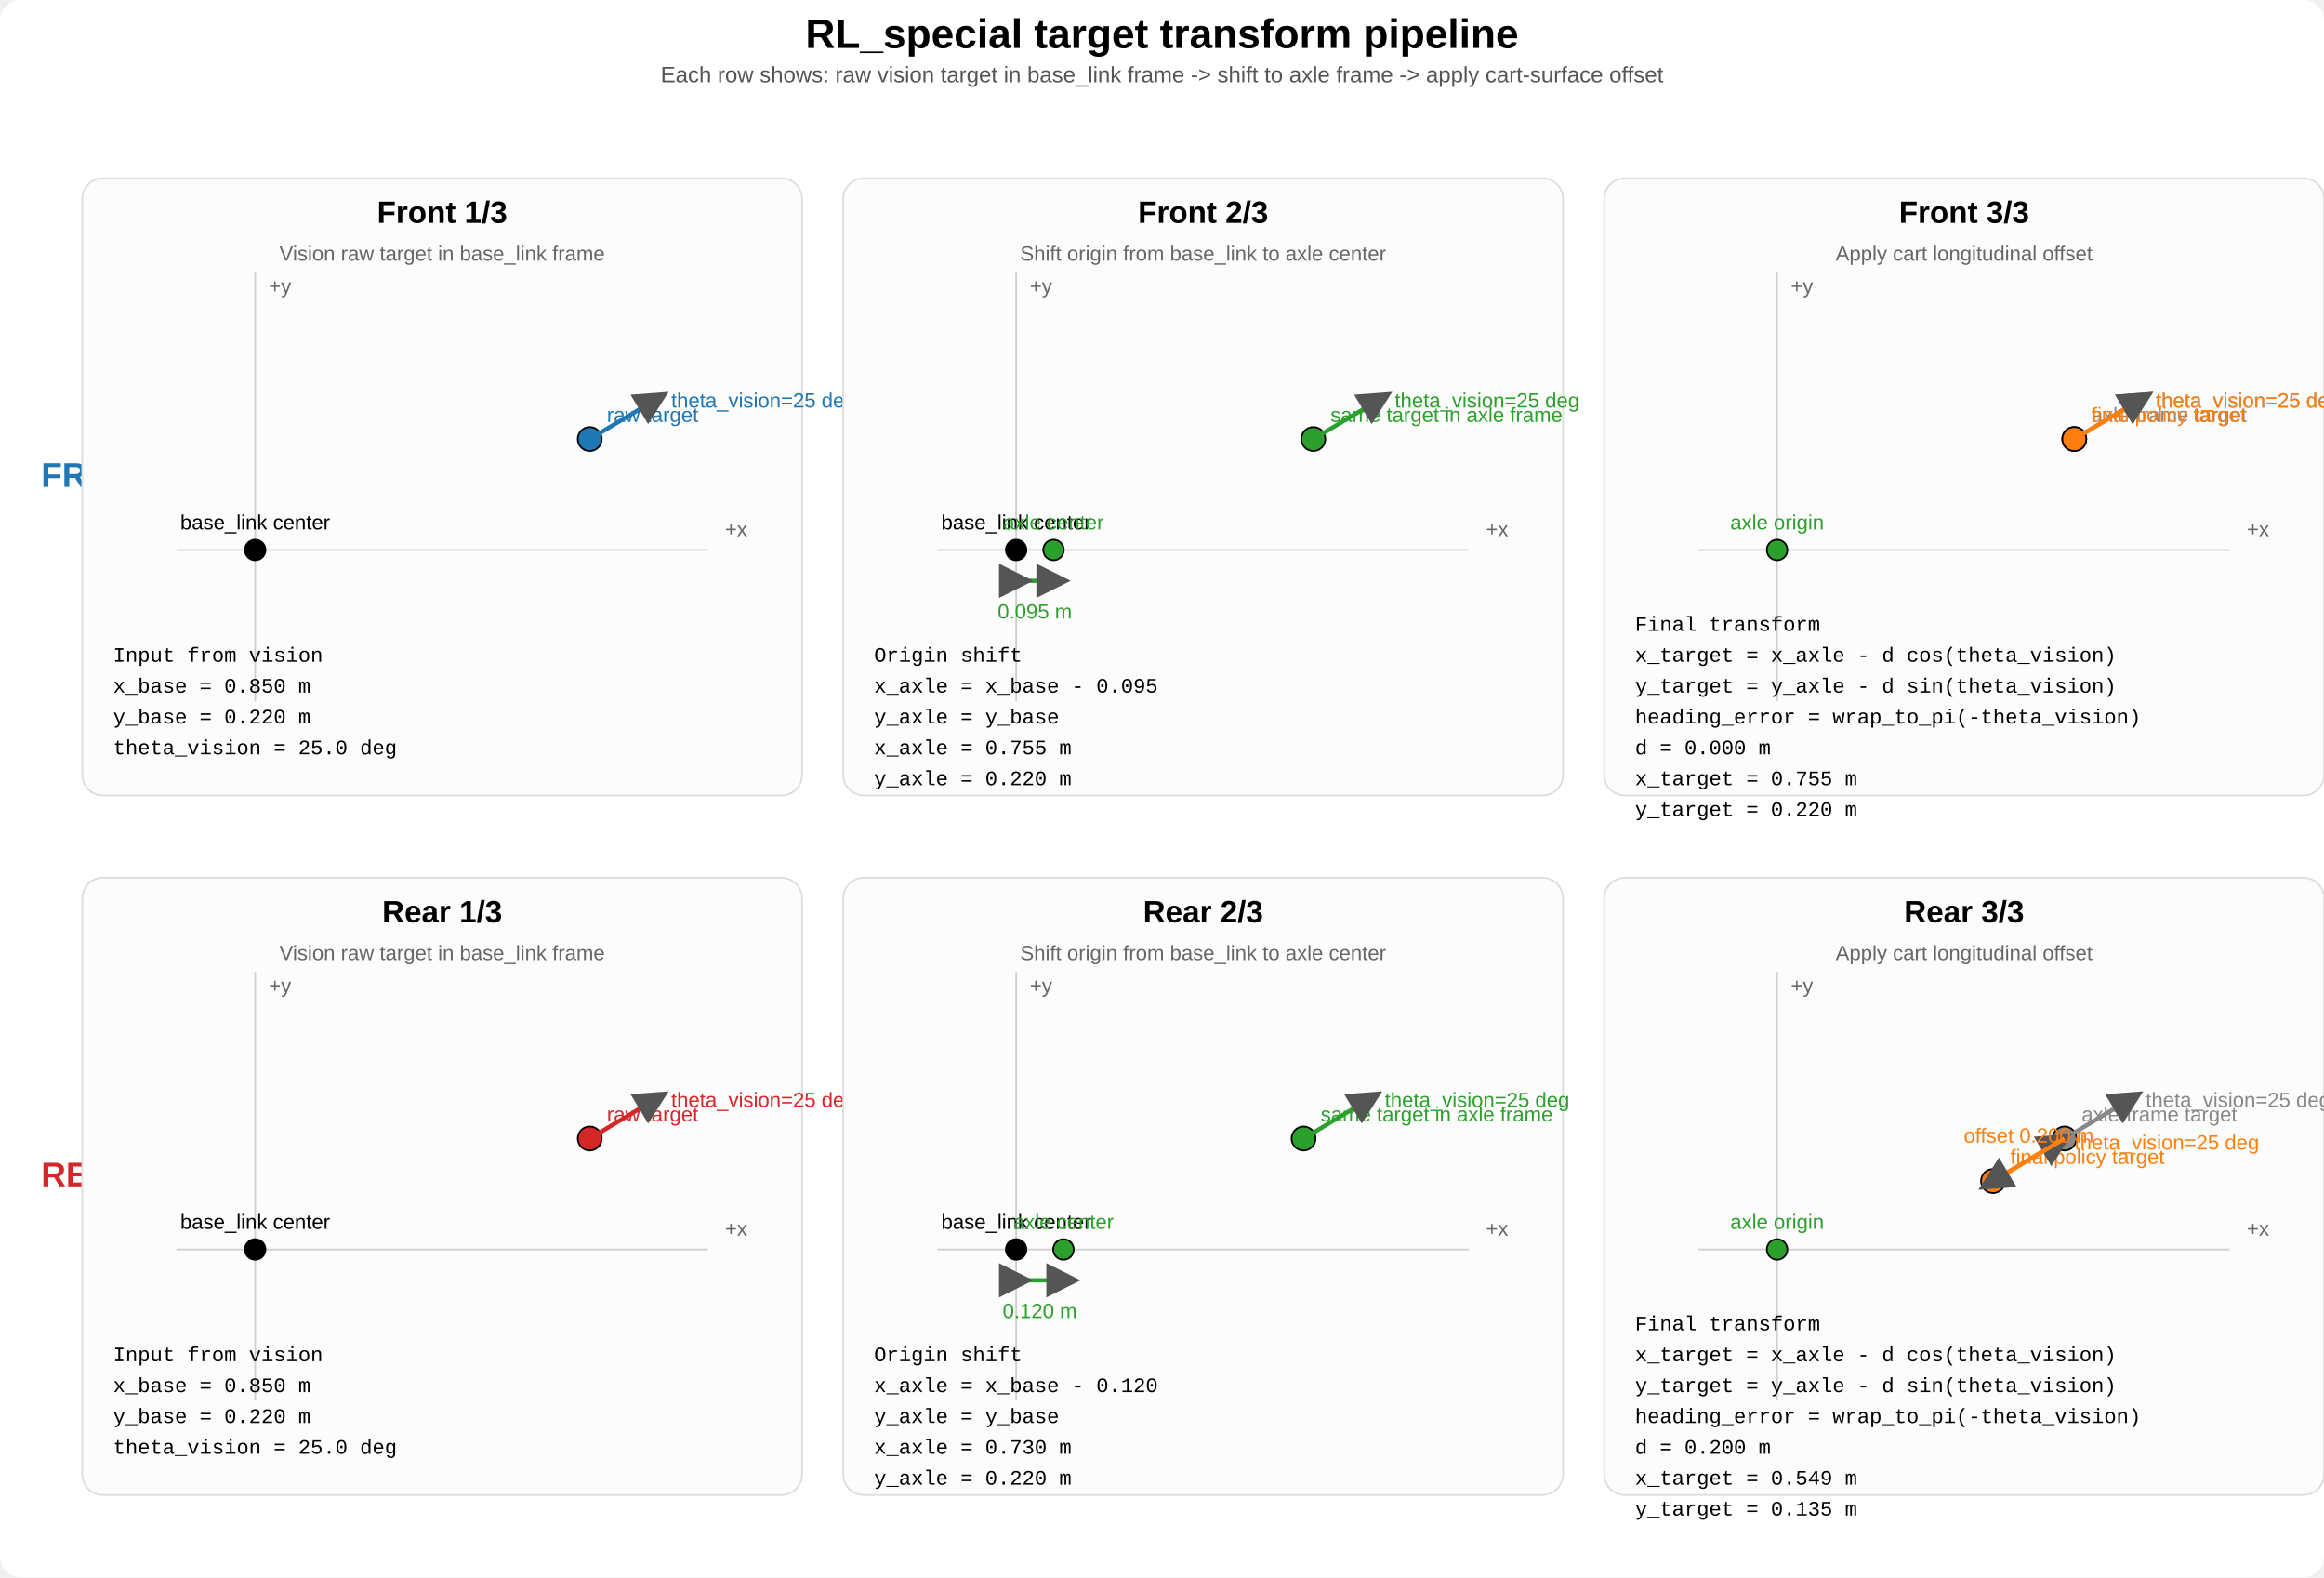
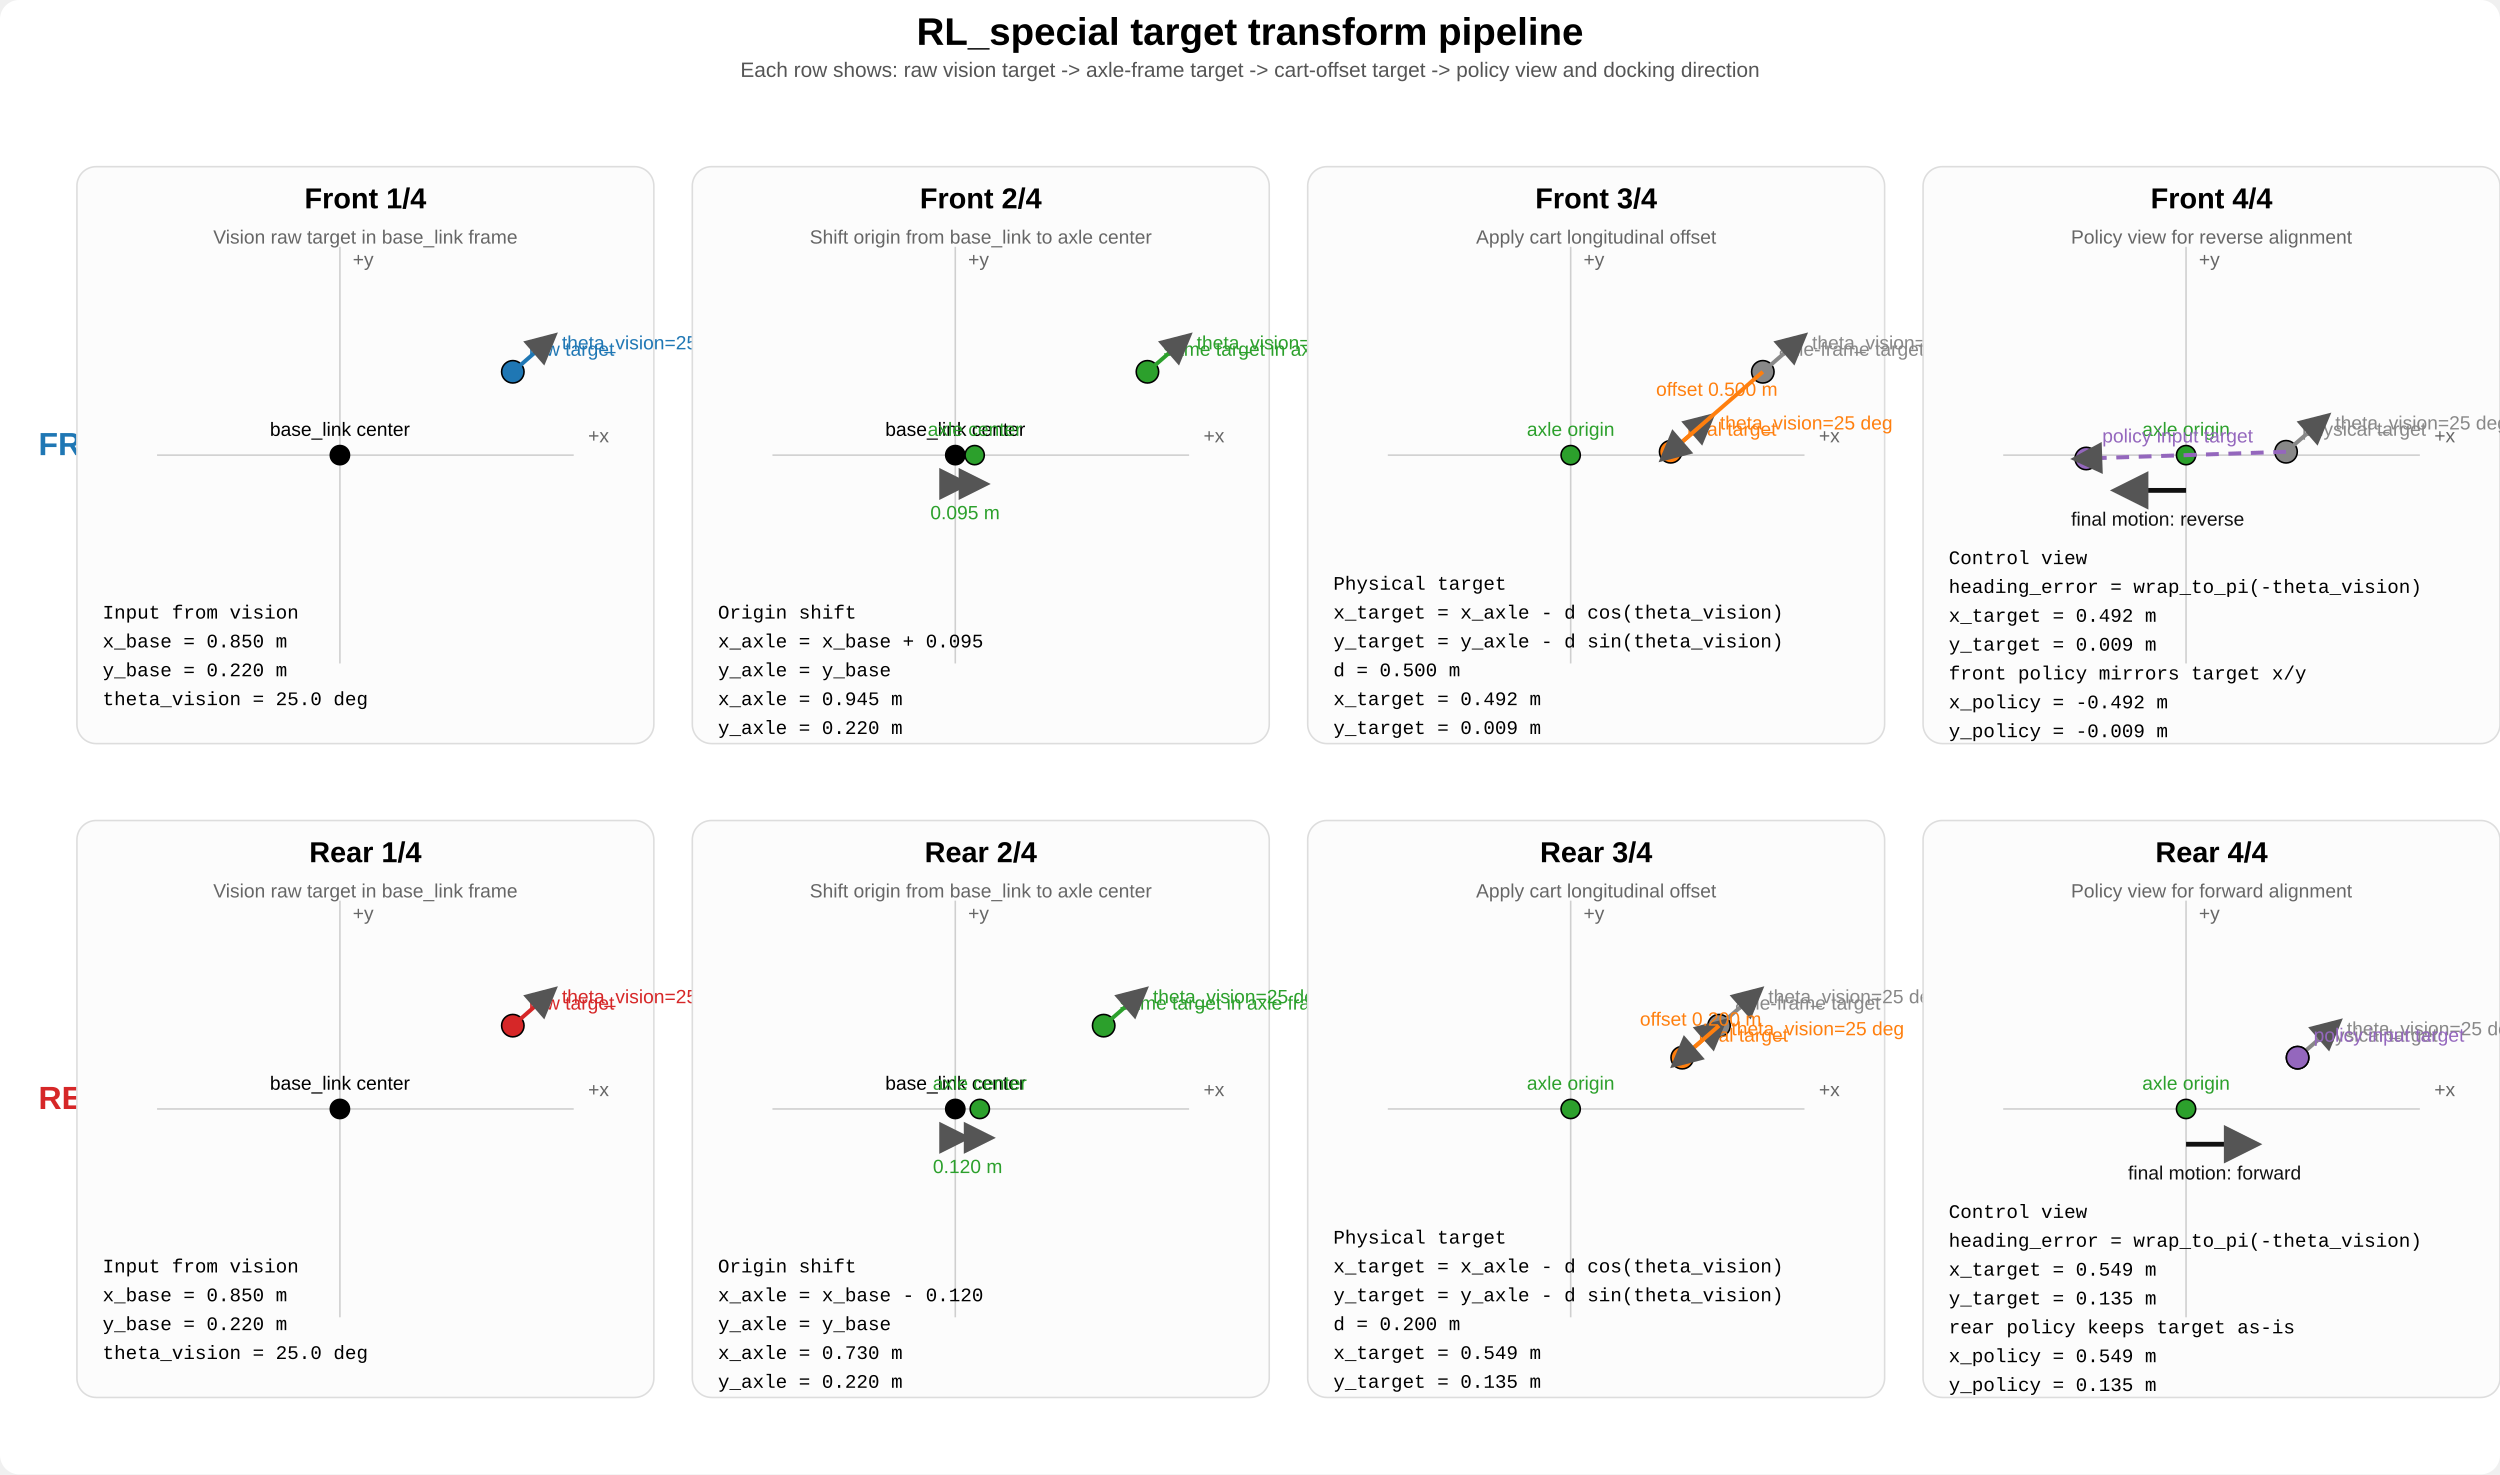
- <svg xmlns="http://www.w3.org/2000/svg" width="1356" height="920" viewBox="0 0 1356 920">
+ <svg xmlns="http://www.w3.org/2000/svg" width="1560" height="920" viewBox="0 0 1560 920">
  <defs>
    <marker id="arrow" markerWidth="8" markerHeight="8" refX="4" refY="4" orient="auto" markerUnits="strokeWidth">
      <path d="M 0 0 L 8 4 L 0 8 z" fill="#555555" />
    </marker>
  </defs>
-   <rect x="0.0" y="0.0" width="1356.0" height="920.0" rx="12" ry="12" fill="#ffffff" stroke="#ffffff" stroke-width="0" />
-   <text x="678.0" y="28.0" font-size="24" fill="#000" text-anchor="middle" font-weight="bold" font-family="Arial">RL_special target transform pipeline</text>
-   <text x="678.0" y="48.0" font-size="13" fill="#555555" text-anchor="middle" font-weight="normal" font-family="Arial">Each row shows: raw vision target in base_link frame -&gt; shift to axle frame -&gt; apply cart-surface offset</text>
+   <rect x="0.0" y="0.0" width="1560.0" height="920.0" rx="12" ry="12" fill="#ffffff" stroke="#ffffff" stroke-width="0" />
+   <text x="780.0" y="28.0" font-size="24" fill="#000" text-anchor="middle" font-weight="bold" font-family="Arial">RL_special target transform pipeline</text>
+   <text x="780.0" y="48.0" font-size="13" fill="#555555" text-anchor="middle" font-weight="normal" font-family="Arial">Each row shows: raw vision target -&gt; axle-frame target -&gt; cart-offset target -&gt; policy view and docking direction</text>
  <text x="24.0" y="284.0" font-size="20" fill="#1f77b4" text-anchor="start" font-weight="bold" font-family="Arial">FRONT</text>
-   <rect x="48.0" y="104.0" width="420.0" height="360.0" rx="12" ry="12" fill="#fcfcfc" stroke="#dddddd" stroke-width="1" />
-   <text x="258.0" y="130.0" font-size="18" fill="#000" text-anchor="middle" font-weight="bold" font-family="Arial">Front 1/3</text>
-   <text x="258.0" y="152.0" font-size="12" fill="#666666" text-anchor="middle" font-weight="normal" font-family="Arial">Vision raw target in base_link frame</text>
-   <line x1="103.0" y1="320.8" x2="413.0" y2="320.8" stroke="#cfcfcf" stroke-width="1" fill="none" />
-   <line x1="148.9" y1="159.0" x2="148.9" y2="409.0" stroke="#cfcfcf" stroke-width="1" fill="none" />
-   <text x="436.0" y="312.8" font-size="12" fill="#666666" text-anchor="end" font-weight="normal" font-family="Arial">+x</text>
-   <text x="156.9" y="171.0" font-size="12" fill="#666666" text-anchor="start" font-weight="normal" font-family="Arial">+y</text>
-   <circle cx="148.9" cy="320.8" r="6" fill="#000000" stroke="#000" stroke-width="1" />
-   <text x="148.9" y="308.8" font-size="12" fill="#000" text-anchor="middle" font-weight="normal" font-family="Arial">base_link center</text>
-   <circle cx="344.1" cy="256.1" r="7" fill="#1f77b4" stroke="#000" stroke-width="1" />
-   <text x="354.1" y="246.1" font-size="12" fill="#1f77b4" text-anchor="start" font-weight="normal" font-family="Arial">raw target</text>
-   <line x1="344.1" y1="256.1" x2="381.6" y2="233.7" stroke="#1f77b4" stroke-width="2.5" fill="none" marker-end="url(#arrow)" />
-   <text x="391.6" y="237.7" font-size="12" fill="#1f77b4" text-anchor="start" font-weight="normal" font-family="Arial">theta_vision=25 deg</text>
-   <text x="66.0" y="386.0" font-size="12" fill="#000" font-family="Courier New" xml:space="preserve">
-     <tspan x="66.0" dy="0">Input from vision</tspan>
-     <tspan x="66.0" dy="18">x_base = 0.850 m</tspan>
-     <tspan x="66.0" dy="18">y_base = 0.220 m</tspan>
-     <tspan x="66.0" dy="18">theta_vision = 25.0 deg</tspan>
-   </text>
-   <rect x="492.0" y="104.0" width="420.0" height="360.0" rx="12" ry="12" fill="#fcfcfc" stroke="#dddddd" stroke-width="1" />
-   <text x="702.0" y="130.0" font-size="18" fill="#000" text-anchor="middle" font-weight="bold" font-family="Arial">Front 2/3</text>
-   <text x="702.0" y="152.0" font-size="12" fill="#666666" text-anchor="middle" font-weight="normal" font-family="Arial">Shift origin from base_link to axle center</text>
-   <line x1="547.0" y1="320.8" x2="857.0" y2="320.8" stroke="#cfcfcf" stroke-width="1" fill="none" />
-   <line x1="592.9" y1="159.0" x2="592.9" y2="409.0" stroke="#cfcfcf" stroke-width="1" fill="none" />
-   <text x="880.0" y="312.8" font-size="12" fill="#666666" text-anchor="end" font-weight="normal" font-family="Arial">+x</text>
-   <text x="600.9" y="171.0" font-size="12" fill="#666666" text-anchor="start" font-weight="normal" font-family="Arial">+y</text>
-   <circle cx="592.9" cy="320.8" r="6" fill="#000000" stroke="#000" stroke-width="1" />
-   <text x="592.9" y="308.8" font-size="12" fill="#000" text-anchor="middle" font-weight="normal" font-family="Arial">base_link center</text>
-   <circle cx="614.7" cy="320.8" r="6" fill="#2ca02c" stroke="#000" stroke-width="1" />
-   <text x="614.7" y="308.8" font-size="12" fill="#2ca02c" text-anchor="middle" font-weight="normal" font-family="Arial">axle center</text>
-   <line x1="592.9" y1="338.8" x2="614.7" y2="338.8" stroke="#2ca02c" stroke-width="2.5" fill="none" marker-end="url(#arrow)" marker-start="url(#arrow)" />
-   <text x="603.8" y="360.8" font-size="12" fill="#2ca02c" text-anchor="middle" font-weight="normal" font-family="Arial">0.095 m</text>
-   <circle cx="766.3" cy="256.1" r="7" fill="#2ca02c" stroke="#000" stroke-width="1" />
-   <text x="776.3" y="246.1" font-size="12" fill="#2ca02c" text-anchor="start" font-weight="normal" font-family="Arial">same target in axle frame</text>
-   <line x1="766.3" y1="256.1" x2="803.8" y2="233.7" stroke="#2ca02c" stroke-width="2.5" fill="none" marker-end="url(#arrow)" />
-   <text x="813.8" y="237.7" font-size="12" fill="#2ca02c" text-anchor="start" font-weight="normal" font-family="Arial">theta_vision=25 deg</text>
-   <text x="510.0" y="386.0" font-size="12" fill="#000" font-family="Courier New" xml:space="preserve">
-     <tspan x="510.0" dy="0">Origin shift</tspan>
-     <tspan x="510.0" dy="18">x_axle = x_base - 0.095</tspan>
-     <tspan x="510.0" dy="18">y_axle = y_base</tspan>
-     <tspan x="510.0" dy="18">x_axle = 0.755 m</tspan>
-     <tspan x="510.0" dy="18">y_axle = 0.220 m</tspan>
-   </text>
-   <rect x="936.0" y="104.0" width="420.0" height="360.0" rx="12" ry="12" fill="#fcfcfc" stroke="#dddddd" stroke-width="1" />
-   <text x="1146.0" y="130.0" font-size="18" fill="#000" text-anchor="middle" font-weight="bold" font-family="Arial">Front 3/3</text>
-   <text x="1146.0" y="152.0" font-size="12" fill="#666666" text-anchor="middle" font-weight="normal" font-family="Arial">Apply cart longitudinal offset</text>
-   <line x1="991.0" y1="320.8" x2="1301.0" y2="320.8" stroke="#cfcfcf" stroke-width="1" fill="none" />
-   <line x1="1036.9" y1="159.0" x2="1036.9" y2="409.0" stroke="#cfcfcf" stroke-width="1" fill="none" />
-   <text x="1324.0" y="312.8" font-size="12" fill="#666666" text-anchor="end" font-weight="normal" font-family="Arial">+x</text>
-   <text x="1044.9" y="171.0" font-size="12" fill="#666666" text-anchor="start" font-weight="normal" font-family="Arial">+y</text>
-   <circle cx="1036.9" cy="320.8" r="6" fill="#2ca02c" stroke="#000" stroke-width="1" />
-   <text x="1036.9" y="308.8" font-size="12" fill="#2ca02c" text-anchor="middle" font-weight="normal" font-family="Arial">axle origin</text>
-   <circle cx="1210.3" cy="256.1" r="7" fill="#888888" stroke="#000" stroke-width="1" />
-   <text x="1220.3" y="246.1" font-size="12" fill="#888888" text-anchor="start" font-weight="normal" font-family="Arial">axle-frame target</text>
-   <line x1="1210.3" y1="256.1" x2="1247.8" y2="233.7" stroke="#888888" stroke-width="2.5" fill="none" marker-end="url(#arrow)" />
-   <text x="1257.8" y="237.7" font-size="12" fill="#888888" text-anchor="start" font-weight="normal" font-family="Arial">theta_vision=25 deg</text>
-   <circle cx="1210.3" cy="256.1" r="7" fill="#ff7f0e" stroke="#000" stroke-width="1" />
-   <text x="1220.3" y="246.1" font-size="12" fill="#ff7f0e" text-anchor="start" font-weight="normal" font-family="Arial">final policy target</text>
-   <line x1="1210.3" y1="256.1" x2="1247.8" y2="233.7" stroke="#ff7f0e" stroke-width="2.5" fill="none" marker-end="url(#arrow)" />
-   <text x="1257.8" y="237.7" font-size="12" fill="#ff7f0e" text-anchor="start" font-weight="normal" font-family="Arial">theta_vision=25 deg</text>
-   <text x="954.0" y="368.0" font-size="12" fill="#000" font-family="Courier New" xml:space="preserve">
-     <tspan x="954.0" dy="0">Final transform</tspan>
-     <tspan x="954.0" dy="18">x_target = x_axle - d cos(theta_vision)</tspan>
-     <tspan x="954.0" dy="18">y_target = y_axle - d sin(theta_vision)</tspan>
-     <tspan x="954.0" dy="18">heading_error = wrap_to_pi(-theta_vision)</tspan>
-     <tspan x="954.0" dy="18">d = 0.000 m</tspan>
-     <tspan x="954.0" dy="18">x_target = 0.755 m</tspan>
-     <tspan x="954.0" dy="18">y_target = 0.220 m</tspan>
+   <rect x="48.0" y="104.0" width="360.0" height="360.0" rx="12" ry="12" fill="#fcfcfc" stroke="#dddddd" stroke-width="1" />
+   <text x="228.0" y="130.0" font-size="18" fill="#000" text-anchor="middle" font-weight="bold" font-family="Arial">Front 1/4</text>
+   <text x="228.0" y="152.0" font-size="12" fill="#666666" text-anchor="middle" font-weight="normal" font-family="Arial">Vision raw target in base_link frame</text>
+   <line x1="98.0" y1="284.0" x2="358.0" y2="284.0" stroke="#cfcfcf" stroke-width="1" fill="none" />
+   <line x1="212.1" y1="154.0" x2="212.1" y2="414.0" stroke="#cfcfcf" stroke-width="1" fill="none" />
+   <text x="380.0" y="276.0" font-size="12" fill="#666666" text-anchor="end" font-weight="normal" font-family="Arial">+x</text>
+   <text x="220.1" y="166.0" font-size="12" fill="#666666" text-anchor="start" font-weight="normal" font-family="Arial">+y</text>
+   <circle cx="212.1" cy="284.0" r="6" fill="#000000" stroke="#000" stroke-width="1" />
+   <text x="212.1" y="272.0" font-size="12" fill="#000" text-anchor="middle" font-weight="normal" font-family="Arial">base_link center</text>
+   <circle cx="320.0" cy="232.0" r="7" fill="#1f77b4" stroke="#000" stroke-width="1" />
+   <text x="330.0" y="222.0" font-size="12" fill="#1f77b4" text-anchor="start" font-weight="normal" font-family="Arial">raw target</text>
+   <line x1="320.0" y1="232.0" x2="340.6" y2="214.0" stroke="#1f77b4" stroke-width="2.5" fill="none" marker-end="url(#arrow)" />
+   <text x="350.6" y="218.0" font-size="12" fill="#1f77b4" text-anchor="start" font-weight="normal" font-family="Arial">theta_vision=25 deg</text>
+   <text x="64.0" y="386.0" font-size="12" fill="#000" font-family="Courier New" xml:space="preserve">
+     <tspan x="64.0" dy="0">Input from vision</tspan>
+     <tspan x="64.0" dy="18">x_base = 0.850 m</tspan>
+     <tspan x="64.0" dy="18">y_base = 0.220 m</tspan>
+     <tspan x="64.0" dy="18">theta_vision = 25.0 deg</tspan>
+   </text>
+   <rect x="432.0" y="104.0" width="360.0" height="360.0" rx="12" ry="12" fill="#fcfcfc" stroke="#dddddd" stroke-width="1" />
+   <text x="612.0" y="130.0" font-size="18" fill="#000" text-anchor="middle" font-weight="bold" font-family="Arial">Front 2/4</text>
+   <text x="612.0" y="152.0" font-size="12" fill="#666666" text-anchor="middle" font-weight="normal" font-family="Arial">Shift origin from base_link to axle center</text>
+   <line x1="482.0" y1="284.0" x2="742.0" y2="284.0" stroke="#cfcfcf" stroke-width="1" fill="none" />
+   <line x1="596.1" y1="154.0" x2="596.1" y2="414.0" stroke="#cfcfcf" stroke-width="1" fill="none" />
+   <text x="764.0" y="276.0" font-size="12" fill="#666666" text-anchor="end" font-weight="normal" font-family="Arial">+x</text>
+   <text x="604.1" y="166.0" font-size="12" fill="#666666" text-anchor="start" font-weight="normal" font-family="Arial">+y</text>
+   <circle cx="596.1" cy="284.0" r="6" fill="#000000" stroke="#000" stroke-width="1" />
+   <text x="596.1" y="272.0" font-size="12" fill="#000" text-anchor="middle" font-weight="normal" font-family="Arial">base_link center</text>
+   <circle cx="608.2" cy="284.0" r="6" fill="#2ca02c" stroke="#000" stroke-width="1" />
+   <text x="608.2" y="272.0" font-size="12" fill="#2ca02c" text-anchor="middle" font-weight="normal" font-family="Arial">axle center</text>
+   <line x1="596.1" y1="302.0" x2="608.2" y2="302.0" stroke="#2ca02c" stroke-width="2.5" fill="none" marker-end="url(#arrow)" marker-start="url(#arrow)" />
+   <text x="602.2" y="324.0" font-size="12" fill="#2ca02c" text-anchor="middle" font-weight="normal" font-family="Arial">0.095 m</text>
+   <circle cx="716.0" cy="232.0" r="7" fill="#2ca02c" stroke="#000" stroke-width="1" />
+   <text x="726.0" y="222.0" font-size="12" fill="#2ca02c" text-anchor="start" font-weight="normal" font-family="Arial">same target in axle frame</text>
+   <line x1="716.0" y1="232.0" x2="736.7" y2="214.0" stroke="#2ca02c" stroke-width="2.5" fill="none" marker-end="url(#arrow)" />
+   <text x="746.7" y="218.0" font-size="12" fill="#2ca02c" text-anchor="start" font-weight="normal" font-family="Arial">theta_vision=25 deg</text>
+   <text x="448.0" y="386.0" font-size="12" fill="#000" font-family="Courier New" xml:space="preserve">
+     <tspan x="448.0" dy="0">Origin shift</tspan>
+     <tspan x="448.0" dy="18">x_axle = x_base + 0.095</tspan>
+     <tspan x="448.0" dy="18">y_axle = y_base</tspan>
+     <tspan x="448.0" dy="18">x_axle = 0.945 m</tspan>
+     <tspan x="448.0" dy="18">y_axle = 0.220 m</tspan>
+   </text>
+   <rect x="816.0" y="104.0" width="360.0" height="360.0" rx="12" ry="12" fill="#fcfcfc" stroke="#dddddd" stroke-width="1" />
+   <text x="996.0" y="130.0" font-size="18" fill="#000" text-anchor="middle" font-weight="bold" font-family="Arial">Front 3/4</text>
+   <text x="996.0" y="152.0" font-size="12" fill="#666666" text-anchor="middle" font-weight="normal" font-family="Arial">Apply cart longitudinal offset</text>
+   <line x1="866.0" y1="284.0" x2="1126.0" y2="284.0" stroke="#cfcfcf" stroke-width="1" fill="none" />
+   <line x1="980.1" y1="154.0" x2="980.1" y2="414.0" stroke="#cfcfcf" stroke-width="1" fill="none" />
+   <text x="1148.0" y="276.0" font-size="12" fill="#666666" text-anchor="end" font-weight="normal" font-family="Arial">+x</text>
+   <text x="988.1" y="166.0" font-size="12" fill="#666666" text-anchor="start" font-weight="normal" font-family="Arial">+y</text>
+   <circle cx="980.1" cy="284.0" r="6" fill="#2ca02c" stroke="#000" stroke-width="1" />
+   <text x="980.1" y="272.0" font-size="12" fill="#2ca02c" text-anchor="middle" font-weight="normal" font-family="Arial">axle origin</text>
+   <circle cx="1100.0" cy="232.0" r="7" fill="#888888" stroke="#000" stroke-width="1" />
+   <text x="1110.0" y="222.0" font-size="12" fill="#888888" text-anchor="start" font-weight="normal" font-family="Arial">axle-frame target</text>
+   <line x1="1100.0" y1="232.0" x2="1120.7" y2="214.0" stroke="#888888" stroke-width="2.5" fill="none" marker-end="url(#arrow)" />
+   <text x="1130.7" y="218.0" font-size="12" fill="#888888" text-anchor="start" font-weight="normal" font-family="Arial">theta_vision=25 deg</text>
+   <circle cx="1042.5" cy="281.9" r="7" fill="#ff7f0e" stroke="#000" stroke-width="1" />
+   <text x="1052.5" y="271.9" font-size="12" fill="#ff7f0e" text-anchor="start" font-weight="normal" font-family="Arial">final target</text>
+   <line x1="1042.5" y1="281.9" x2="1063.2" y2="264.0" stroke="#ff7f0e" stroke-width="2.5" fill="none" marker-end="url(#arrow)" />
+   <text x="1073.2" y="268.0" font-size="12" fill="#ff7f0e" text-anchor="start" font-weight="normal" font-family="Arial">theta_vision=25 deg</text>
+   <line x1="1100.0" y1="232.0" x2="1042.5" y2="281.9" stroke="#ff7f0e" stroke-width="2.5" fill="none" marker-end="url(#arrow)" />
+   <text x="1071.3" y="247.0" font-size="12" fill="#ff7f0e" text-anchor="middle" font-weight="normal" font-family="Arial">offset 0.500 m</text>
+   <text x="832.0" y="368.0" font-size="12" fill="#000" font-family="Courier New" xml:space="preserve">
+     <tspan x="832.0" dy="0">Physical target</tspan>
+     <tspan x="832.0" dy="18">x_target = x_axle - d cos(theta_vision)</tspan>
+     <tspan x="832.0" dy="18">y_target = y_axle - d sin(theta_vision)</tspan>
+     <tspan x="832.0" dy="18">d = 0.500 m</tspan>
+     <tspan x="832.0" dy="18">x_target = 0.492 m</tspan>
+     <tspan x="832.0" dy="18">y_target = 0.009 m</tspan>
+   </text>
+   <rect x="1200.0" y="104.0" width="360.0" height="360.0" rx="12" ry="12" fill="#fcfcfc" stroke="#dddddd" stroke-width="1" />
+   <text x="1380.0" y="130.0" font-size="18" fill="#000" text-anchor="middle" font-weight="bold" font-family="Arial">Front 4/4</text>
+   <text x="1380.0" y="152.0" font-size="12" fill="#666666" text-anchor="middle" font-weight="normal" font-family="Arial">Policy view for reverse alignment</text>
+   <line x1="1250.0" y1="284.0" x2="1510.0" y2="284.0" stroke="#cfcfcf" stroke-width="1" fill="none" />
+   <line x1="1364.1" y1="154.0" x2="1364.1" y2="414.0" stroke="#cfcfcf" stroke-width="1" fill="none" />
+   <text x="1532.0" y="276.0" font-size="12" fill="#666666" text-anchor="end" font-weight="normal" font-family="Arial">+x</text>
+   <text x="1372.1" y="166.0" font-size="12" fill="#666666" text-anchor="start" font-weight="normal" font-family="Arial">+y</text>
+   <circle cx="1364.1" cy="284.0" r="6" fill="#2ca02c" stroke="#000" stroke-width="1" />
+   <text x="1364.1" y="272.0" font-size="12" fill="#2ca02c" text-anchor="middle" font-weight="normal" font-family="Arial">axle origin</text>
+   <circle cx="1426.5" cy="281.9" r="7" fill="#888888" stroke="#000" stroke-width="1" />
+   <text x="1436.5" y="271.9" font-size="12" fill="#888888" text-anchor="start" font-weight="normal" font-family="Arial">physical target</text>
+   <line x1="1426.5" y1="281.9" x2="1447.2" y2="264.0" stroke="#888888" stroke-width="2.5" fill="none" marker-end="url(#arrow)" />
+   <text x="1457.2" y="268.0" font-size="12" fill="#888888" text-anchor="start" font-weight="normal" font-family="Arial">theta_vision=25 deg</text>
+   <circle cx="1301.8" cy="286.1" r="7" fill="#9467bd" stroke="#000" stroke-width="1" />
+   <text x="1311.8" y="276.1" font-size="12" fill="#9467bd" text-anchor="start" font-weight="normal" font-family="Arial">policy input target</text>
+   <line x1="1426.5" y1="281.9" x2="1301.8" y2="286.1" stroke="#9467bd" stroke-width="2.5" fill="none" stroke-dasharray="8 6" marker-end="url(#arrow)" />
+   <line x1="1364.1" y1="306.0" x2="1328.6" y2="306.0" stroke="#111111" stroke-width="3" fill="none" marker-end="url(#arrow)" />
+   <text x="1346.4" y="328.0" font-size="12" fill="#111111" text-anchor="middle" font-weight="normal" font-family="Arial">final motion: reverse</text>
+   <text x="1216.0" y="352.0" font-size="12" fill="#000" font-family="Courier New" xml:space="preserve">
+     <tspan x="1216.0" dy="0">Control view</tspan>
+     <tspan x="1216.0" dy="18">heading_error = wrap_to_pi(-theta_vision)</tspan>
+     <tspan x="1216.0" dy="18">x_target = 0.492 m</tspan>
+     <tspan x="1216.0" dy="18">y_target = 0.009 m</tspan>
+     <tspan x="1216.0" dy="18">front policy mirrors target x/y</tspan>
+     <tspan x="1216.0" dy="18">x_policy = -0.492 m</tspan>
+     <tspan x="1216.0" dy="18">y_policy = -0.009 m</tspan>
  </text>
  <text x="24.0" y="692.0" font-size="20" fill="#d62728" text-anchor="start" font-weight="bold" font-family="Arial">REAR</text>
-   <rect x="48.0" y="512.0" width="420.0" height="360.0" rx="12" ry="12" fill="#fcfcfc" stroke="#dddddd" stroke-width="1" />
-   <text x="258.0" y="538.0" font-size="18" fill="#000" text-anchor="middle" font-weight="bold" font-family="Arial">Rear 1/3</text>
-   <text x="258.0" y="560.0" font-size="12" fill="#666666" text-anchor="middle" font-weight="normal" font-family="Arial">Vision raw target in base_link frame</text>
-   <line x1="103.0" y1="728.8" x2="413.0" y2="728.8" stroke="#cfcfcf" stroke-width="1" fill="none" />
-   <line x1="148.9" y1="567.0" x2="148.9" y2="817.0" stroke="#cfcfcf" stroke-width="1" fill="none" />
-   <text x="436.0" y="720.8" font-size="12" fill="#666666" text-anchor="end" font-weight="normal" font-family="Arial">+x</text>
-   <text x="156.9" y="579.0" font-size="12" fill="#666666" text-anchor="start" font-weight="normal" font-family="Arial">+y</text>
-   <circle cx="148.9" cy="728.8" r="6" fill="#000000" stroke="#000" stroke-width="1" />
-   <text x="148.9" y="716.8" font-size="12" fill="#000" text-anchor="middle" font-weight="normal" font-family="Arial">base_link center</text>
-   <circle cx="344.1" cy="664.1" r="7" fill="#d62728" stroke="#000" stroke-width="1" />
-   <text x="354.1" y="654.1" font-size="12" fill="#d62728" text-anchor="start" font-weight="normal" font-family="Arial">raw target</text>
-   <line x1="344.1" y1="664.1" x2="381.6" y2="641.7" stroke="#d62728" stroke-width="2.5" fill="none" marker-end="url(#arrow)" />
-   <text x="391.6" y="645.7" font-size="12" fill="#d62728" text-anchor="start" font-weight="normal" font-family="Arial">theta_vision=25 deg</text>
-   <text x="66.0" y="794.0" font-size="12" fill="#000" font-family="Courier New" xml:space="preserve">
-     <tspan x="66.0" dy="0">Input from vision</tspan>
-     <tspan x="66.0" dy="18">x_base = 0.850 m</tspan>
-     <tspan x="66.0" dy="18">y_base = 0.220 m</tspan>
-     <tspan x="66.0" dy="18">theta_vision = 25.0 deg</tspan>
-   </text>
-   <rect x="492.0" y="512.0" width="420.0" height="360.0" rx="12" ry="12" fill="#fcfcfc" stroke="#dddddd" stroke-width="1" />
-   <text x="702.0" y="538.0" font-size="18" fill="#000" text-anchor="middle" font-weight="bold" font-family="Arial">Rear 2/3</text>
-   <text x="702.0" y="560.0" font-size="12" fill="#666666" text-anchor="middle" font-weight="normal" font-family="Arial">Shift origin from base_link to axle center</text>
-   <line x1="547.0" y1="728.8" x2="857.0" y2="728.8" stroke="#cfcfcf" stroke-width="1" fill="none" />
-   <line x1="592.9" y1="567.0" x2="592.9" y2="817.0" stroke="#cfcfcf" stroke-width="1" fill="none" />
-   <text x="880.0" y="720.8" font-size="12" fill="#666666" text-anchor="end" font-weight="normal" font-family="Arial">+x</text>
-   <text x="600.9" y="579.0" font-size="12" fill="#666666" text-anchor="start" font-weight="normal" font-family="Arial">+y</text>
-   <circle cx="592.9" cy="728.8" r="6" fill="#000000" stroke="#000" stroke-width="1" />
-   <text x="592.9" y="716.8" font-size="12" fill="#000" text-anchor="middle" font-weight="normal" font-family="Arial">base_link center</text>
-   <circle cx="620.5" cy="728.8" r="6" fill="#2ca02c" stroke="#000" stroke-width="1" />
-   <text x="620.5" y="716.8" font-size="12" fill="#2ca02c" text-anchor="middle" font-weight="normal" font-family="Arial">axle center</text>
-   <line x1="592.9" y1="746.8" x2="620.5" y2="746.8" stroke="#2ca02c" stroke-width="2.5" fill="none" marker-end="url(#arrow)" marker-start="url(#arrow)" />
-   <text x="606.7" y="768.8" font-size="12" fill="#2ca02c" text-anchor="middle" font-weight="normal" font-family="Arial">0.120 m</text>
-   <circle cx="760.6" cy="664.1" r="7" fill="#2ca02c" stroke="#000" stroke-width="1" />
-   <text x="770.6" y="654.1" font-size="12" fill="#2ca02c" text-anchor="start" font-weight="normal" font-family="Arial">same target in axle frame</text>
-   <line x1="760.6" y1="664.1" x2="798.0" y2="641.7" stroke="#2ca02c" stroke-width="2.5" fill="none" marker-end="url(#arrow)" />
-   <text x="808.0" y="645.7" font-size="12" fill="#2ca02c" text-anchor="start" font-weight="normal" font-family="Arial">theta_vision=25 deg</text>
-   <text x="510.0" y="794.0" font-size="12" fill="#000" font-family="Courier New" xml:space="preserve">
-     <tspan x="510.0" dy="0">Origin shift</tspan>
-     <tspan x="510.0" dy="18">x_axle = x_base - 0.120</tspan>
-     <tspan x="510.0" dy="18">y_axle = y_base</tspan>
-     <tspan x="510.0" dy="18">x_axle = 0.730 m</tspan>
-     <tspan x="510.0" dy="18">y_axle = 0.220 m</tspan>
-   </text>
-   <rect x="936.0" y="512.0" width="420.0" height="360.0" rx="12" ry="12" fill="#fcfcfc" stroke="#dddddd" stroke-width="1" />
-   <text x="1146.0" y="538.0" font-size="18" fill="#000" text-anchor="middle" font-weight="bold" font-family="Arial">Rear 3/3</text>
-   <text x="1146.0" y="560.0" font-size="12" fill="#666666" text-anchor="middle" font-weight="normal" font-family="Arial">Apply cart longitudinal offset</text>
-   <line x1="991.0" y1="728.8" x2="1301.0" y2="728.8" stroke="#cfcfcf" stroke-width="1" fill="none" />
-   <line x1="1036.9" y1="567.0" x2="1036.9" y2="817.0" stroke="#cfcfcf" stroke-width="1" fill="none" />
-   <text x="1324.0" y="720.8" font-size="12" fill="#666666" text-anchor="end" font-weight="normal" font-family="Arial">+x</text>
-   <text x="1044.9" y="579.0" font-size="12" fill="#666666" text-anchor="start" font-weight="normal" font-family="Arial">+y</text>
-   <circle cx="1036.9" cy="728.8" r="6" fill="#2ca02c" stroke="#000" stroke-width="1" />
-   <text x="1036.9" y="716.8" font-size="12" fill="#2ca02c" text-anchor="middle" font-weight="normal" font-family="Arial">axle origin</text>
-   <circle cx="1204.6" cy="664.1" r="7" fill="#888888" stroke="#000" stroke-width="1" />
-   <text x="1214.6" y="654.1" font-size="12" fill="#888888" text-anchor="start" font-weight="normal" font-family="Arial">axle-frame target</text>
-   <line x1="1204.6" y1="664.1" x2="1242.0" y2="641.7" stroke="#888888" stroke-width="2.5" fill="none" marker-end="url(#arrow)" />
-   <text x="1252.0" y="645.7" font-size="12" fill="#888888" text-anchor="start" font-weight="normal" font-family="Arial">theta_vision=25 deg</text>
-   <circle cx="1162.9" cy="688.9" r="7" fill="#ff7f0e" stroke="#000" stroke-width="1" />
-   <text x="1172.9" y="678.9" font-size="12" fill="#ff7f0e" text-anchor="start" font-weight="normal" font-family="Arial">final policy target</text>
-   <line x1="1162.9" y1="688.9" x2="1200.4" y2="666.5" stroke="#ff7f0e" stroke-width="2.5" fill="none" marker-end="url(#arrow)" />
-   <text x="1210.4" y="670.5" font-size="12" fill="#ff7f0e" text-anchor="start" font-weight="normal" font-family="Arial">theta_vision=25 deg</text>
-   <line x1="1204.6" y1="664.1" x2="1162.9" y2="688.9" stroke="#ff7f0e" stroke-width="2.5" fill="none" marker-end="url(#arrow)" />
-   <text x="1183.7" y="666.5" font-size="12" fill="#ff7f0e" text-anchor="middle" font-weight="normal" font-family="Arial">offset 0.200 m</text>
-   <text x="954.0" y="776.0" font-size="12" fill="#000" font-family="Courier New" xml:space="preserve">
-     <tspan x="954.0" dy="0">Final transform</tspan>
-     <tspan x="954.0" dy="18">x_target = x_axle - d cos(theta_vision)</tspan>
-     <tspan x="954.0" dy="18">y_target = y_axle - d sin(theta_vision)</tspan>
-     <tspan x="954.0" dy="18">heading_error = wrap_to_pi(-theta_vision)</tspan>
-     <tspan x="954.0" dy="18">d = 0.200 m</tspan>
-     <tspan x="954.0" dy="18">x_target = 0.549 m</tspan>
-     <tspan x="954.0" dy="18">y_target = 0.135 m</tspan>
+   <rect x="48.0" y="512.0" width="360.0" height="360.0" rx="12" ry="12" fill="#fcfcfc" stroke="#dddddd" stroke-width="1" />
+   <text x="228.0" y="538.0" font-size="18" fill="#000" text-anchor="middle" font-weight="bold" font-family="Arial">Rear 1/4</text>
+   <text x="228.0" y="560.0" font-size="12" fill="#666666" text-anchor="middle" font-weight="normal" font-family="Arial">Vision raw target in base_link frame</text>
+   <line x1="98.0" y1="692.0" x2="358.0" y2="692.0" stroke="#cfcfcf" stroke-width="1" fill="none" />
+   <line x1="212.1" y1="562.0" x2="212.1" y2="822.0" stroke="#cfcfcf" stroke-width="1" fill="none" />
+   <text x="380.0" y="684.0" font-size="12" fill="#666666" text-anchor="end" font-weight="normal" font-family="Arial">+x</text>
+   <text x="220.1" y="574.0" font-size="12" fill="#666666" text-anchor="start" font-weight="normal" font-family="Arial">+y</text>
+   <circle cx="212.1" cy="692.0" r="6" fill="#000000" stroke="#000" stroke-width="1" />
+   <text x="212.1" y="680.0" font-size="12" fill="#000" text-anchor="middle" font-weight="normal" font-family="Arial">base_link center</text>
+   <circle cx="320.0" cy="640.0" r="7" fill="#d62728" stroke="#000" stroke-width="1" />
+   <text x="330.0" y="630.0" font-size="12" fill="#d62728" text-anchor="start" font-weight="normal" font-family="Arial">raw target</text>
+   <line x1="320.0" y1="640.0" x2="340.6" y2="622.0" stroke="#d62728" stroke-width="2.5" fill="none" marker-end="url(#arrow)" />
+   <text x="350.6" y="626.0" font-size="12" fill="#d62728" text-anchor="start" font-weight="normal" font-family="Arial">theta_vision=25 deg</text>
+   <text x="64.0" y="794.0" font-size="12" fill="#000" font-family="Courier New" xml:space="preserve">
+     <tspan x="64.0" dy="0">Input from vision</tspan>
+     <tspan x="64.0" dy="18">x_base = 0.850 m</tspan>
+     <tspan x="64.0" dy="18">y_base = 0.220 m</tspan>
+     <tspan x="64.0" dy="18">theta_vision = 25.0 deg</tspan>
+   </text>
+   <rect x="432.0" y="512.0" width="360.0" height="360.0" rx="12" ry="12" fill="#fcfcfc" stroke="#dddddd" stroke-width="1" />
+   <text x="612.0" y="538.0" font-size="18" fill="#000" text-anchor="middle" font-weight="bold" font-family="Arial">Rear 2/4</text>
+   <text x="612.0" y="560.0" font-size="12" fill="#666666" text-anchor="middle" font-weight="normal" font-family="Arial">Shift origin from base_link to axle center</text>
+   <line x1="482.0" y1="692.0" x2="742.0" y2="692.0" stroke="#cfcfcf" stroke-width="1" fill="none" />
+   <line x1="596.1" y1="562.0" x2="596.1" y2="822.0" stroke="#cfcfcf" stroke-width="1" fill="none" />
+   <text x="764.0" y="684.0" font-size="12" fill="#666666" text-anchor="end" font-weight="normal" font-family="Arial">+x</text>
+   <text x="604.1" y="574.0" font-size="12" fill="#666666" text-anchor="start" font-weight="normal" font-family="Arial">+y</text>
+   <circle cx="596.1" cy="692.0" r="6" fill="#000000" stroke="#000" stroke-width="1" />
+   <text x="596.1" y="680.0" font-size="12" fill="#000" text-anchor="middle" font-weight="normal" font-family="Arial">base_link center</text>
+   <circle cx="611.4" cy="692.0" r="6" fill="#2ca02c" stroke="#000" stroke-width="1" />
+   <text x="611.4" y="680.0" font-size="12" fill="#2ca02c" text-anchor="middle" font-weight="normal" font-family="Arial">axle center</text>
+   <line x1="596.1" y1="710.0" x2="611.4" y2="710.0" stroke="#2ca02c" stroke-width="2.5" fill="none" marker-end="url(#arrow)" marker-start="url(#arrow)" />
+   <text x="603.8" y="732.0" font-size="12" fill="#2ca02c" text-anchor="middle" font-weight="normal" font-family="Arial">0.120 m</text>
+   <circle cx="688.7" cy="640.0" r="7" fill="#2ca02c" stroke="#000" stroke-width="1" />
+   <text x="698.7" y="630.0" font-size="12" fill="#2ca02c" text-anchor="start" font-weight="normal" font-family="Arial">same target in axle frame</text>
+   <line x1="688.7" y1="640.0" x2="709.4" y2="622.0" stroke="#2ca02c" stroke-width="2.5" fill="none" marker-end="url(#arrow)" />
+   <text x="719.4" y="626.0" font-size="12" fill="#2ca02c" text-anchor="start" font-weight="normal" font-family="Arial">theta_vision=25 deg</text>
+   <text x="448.0" y="794.0" font-size="12" fill="#000" font-family="Courier New" xml:space="preserve">
+     <tspan x="448.0" dy="0">Origin shift</tspan>
+     <tspan x="448.0" dy="18">x_axle = x_base - 0.120</tspan>
+     <tspan x="448.0" dy="18">y_axle = y_base</tspan>
+     <tspan x="448.0" dy="18">x_axle = 0.730 m</tspan>
+     <tspan x="448.0" dy="18">y_axle = 0.220 m</tspan>
+   </text>
+   <rect x="816.0" y="512.0" width="360.0" height="360.0" rx="12" ry="12" fill="#fcfcfc" stroke="#dddddd" stroke-width="1" />
+   <text x="996.0" y="538.0" font-size="18" fill="#000" text-anchor="middle" font-weight="bold" font-family="Arial">Rear 3/4</text>
+   <text x="996.0" y="560.0" font-size="12" fill="#666666" text-anchor="middle" font-weight="normal" font-family="Arial">Apply cart longitudinal offset</text>
+   <line x1="866.0" y1="692.0" x2="1126.0" y2="692.0" stroke="#cfcfcf" stroke-width="1" fill="none" />
+   <line x1="980.1" y1="562.0" x2="980.1" y2="822.0" stroke="#cfcfcf" stroke-width="1" fill="none" />
+   <text x="1148.0" y="684.0" font-size="12" fill="#666666" text-anchor="end" font-weight="normal" font-family="Arial">+x</text>
+   <text x="988.1" y="574.0" font-size="12" fill="#666666" text-anchor="start" font-weight="normal" font-family="Arial">+y</text>
+   <circle cx="980.1" cy="692.0" r="6" fill="#2ca02c" stroke="#000" stroke-width="1" />
+   <text x="980.1" y="680.0" font-size="12" fill="#2ca02c" text-anchor="middle" font-weight="normal" font-family="Arial">axle origin</text>
+   <circle cx="1072.7" cy="640.0" r="7" fill="#888888" stroke="#000" stroke-width="1" />
+   <text x="1082.7" y="630.0" font-size="12" fill="#888888" text-anchor="start" font-weight="normal" font-family="Arial">axle-frame target</text>
+   <line x1="1072.7" y1="640.0" x2="1093.4" y2="622.0" stroke="#888888" stroke-width="2.5" fill="none" marker-end="url(#arrow)" />
+   <text x="1103.4" y="626.0" font-size="12" fill="#888888" text-anchor="start" font-weight="normal" font-family="Arial">theta_vision=25 deg</text>
+   <circle cx="1049.7" cy="660.0" r="7" fill="#ff7f0e" stroke="#000" stroke-width="1" />
+   <text x="1059.7" y="650.0" font-size="12" fill="#ff7f0e" text-anchor="start" font-weight="normal" font-family="Arial">final target</text>
+   <line x1="1049.7" y1="660.0" x2="1070.4" y2="642.0" stroke="#ff7f0e" stroke-width="2.5" fill="none" marker-end="url(#arrow)" />
+   <text x="1080.4" y="646.0" font-size="12" fill="#ff7f0e" text-anchor="start" font-weight="normal" font-family="Arial">theta_vision=25 deg</text>
+   <line x1="1072.7" y1="640.0" x2="1049.7" y2="660.0" stroke="#ff7f0e" stroke-width="2.5" fill="none" marker-end="url(#arrow)" />
+   <text x="1061.2" y="640.0" font-size="12" fill="#ff7f0e" text-anchor="middle" font-weight="normal" font-family="Arial">offset 0.200 m</text>
+   <text x="832.0" y="776.0" font-size="12" fill="#000" font-family="Courier New" xml:space="preserve">
+     <tspan x="832.0" dy="0">Physical target</tspan>
+     <tspan x="832.0" dy="18">x_target = x_axle - d cos(theta_vision)</tspan>
+     <tspan x="832.0" dy="18">y_target = y_axle - d sin(theta_vision)</tspan>
+     <tspan x="832.0" dy="18">d = 0.200 m</tspan>
+     <tspan x="832.0" dy="18">x_target = 0.549 m</tspan>
+     <tspan x="832.0" dy="18">y_target = 0.135 m</tspan>
+   </text>
+   <rect x="1200.0" y="512.0" width="360.0" height="360.0" rx="12" ry="12" fill="#fcfcfc" stroke="#dddddd" stroke-width="1" />
+   <text x="1380.0" y="538.0" font-size="18" fill="#000" text-anchor="middle" font-weight="bold" font-family="Arial">Rear 4/4</text>
+   <text x="1380.0" y="560.0" font-size="12" fill="#666666" text-anchor="middle" font-weight="normal" font-family="Arial">Policy view for forward alignment</text>
+   <line x1="1250.0" y1="692.0" x2="1510.0" y2="692.0" stroke="#cfcfcf" stroke-width="1" fill="none" />
+   <line x1="1364.1" y1="562.0" x2="1364.1" y2="822.0" stroke="#cfcfcf" stroke-width="1" fill="none" />
+   <text x="1532.0" y="684.0" font-size="12" fill="#666666" text-anchor="end" font-weight="normal" font-family="Arial">+x</text>
+   <text x="1372.1" y="574.0" font-size="12" fill="#666666" text-anchor="start" font-weight="normal" font-family="Arial">+y</text>
+   <circle cx="1364.1" cy="692.0" r="6" fill="#2ca02c" stroke="#000" stroke-width="1" />
+   <text x="1364.1" y="680.0" font-size="12" fill="#2ca02c" text-anchor="middle" font-weight="normal" font-family="Arial">axle origin</text>
+   <circle cx="1433.7" cy="660.0" r="7" fill="#888888" stroke="#000" stroke-width="1" />
+   <text x="1443.7" y="650.0" font-size="12" fill="#888888" text-anchor="start" font-weight="normal" font-family="Arial">physical target</text>
+   <line x1="1433.7" y1="660.0" x2="1454.4" y2="642.0" stroke="#888888" stroke-width="2.5" fill="none" marker-end="url(#arrow)" />
+   <text x="1464.4" y="646.0" font-size="12" fill="#888888" text-anchor="start" font-weight="normal" font-family="Arial">theta_vision=25 deg</text>
+   <circle cx="1433.7" cy="660.0" r="7" fill="#9467bd" stroke="#000" stroke-width="1" />
+   <text x="1443.7" y="650.0" font-size="12" fill="#9467bd" text-anchor="start" font-weight="normal" font-family="Arial">policy input target</text>
+   <line x1="1364.1" y1="714.0" x2="1399.7" y2="714.0" stroke="#111111" stroke-width="3" fill="none" marker-end="url(#arrow)" />
+   <text x="1381.9" y="736.0" font-size="12" fill="#111111" text-anchor="middle" font-weight="normal" font-family="Arial">final motion: forward</text>
+   <text x="1216.0" y="760.0" font-size="12" fill="#000" font-family="Courier New" xml:space="preserve">
+     <tspan x="1216.0" dy="0">Control view</tspan>
+     <tspan x="1216.0" dy="18">heading_error = wrap_to_pi(-theta_vision)</tspan>
+     <tspan x="1216.0" dy="18">x_target = 0.549 m</tspan>
+     <tspan x="1216.0" dy="18">y_target = 0.135 m</tspan>
+     <tspan x="1216.0" dy="18">rear policy keeps target as-is</tspan>
+     <tspan x="1216.0" dy="18">x_policy = 0.549 m</tspan>
+     <tspan x="1216.0" dy="18">y_policy = 0.135 m</tspan>
  </text>
</svg>
